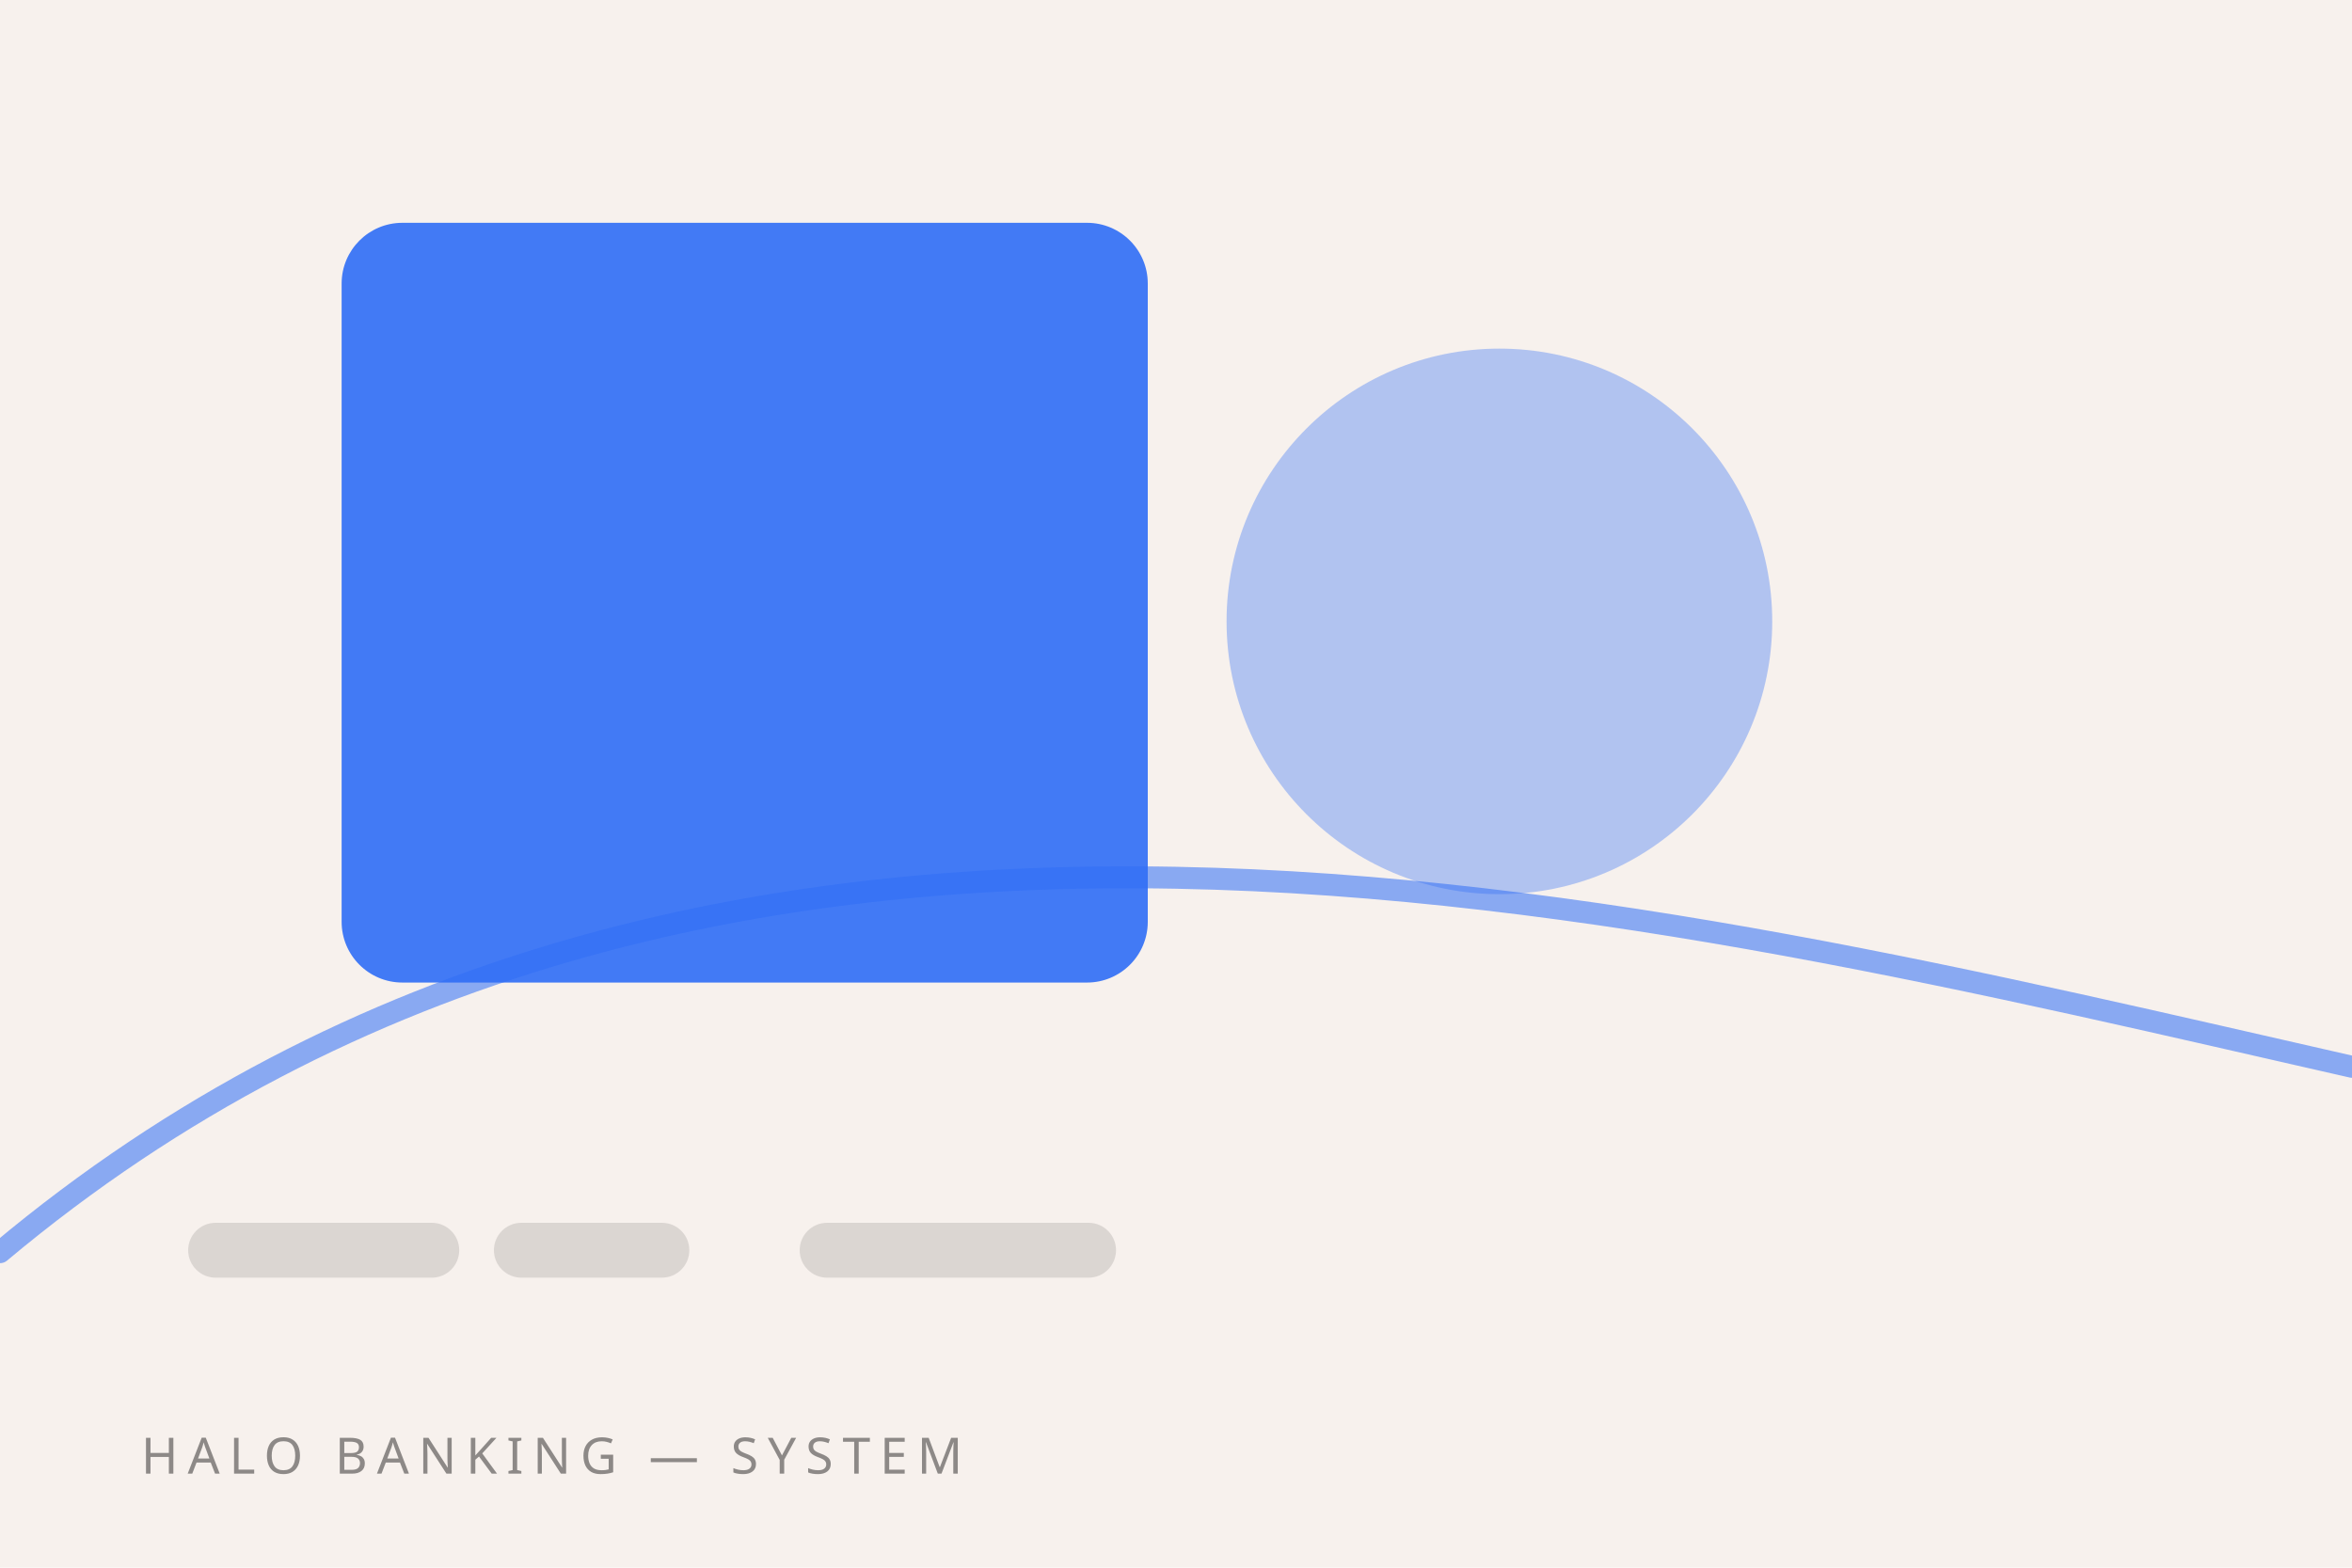
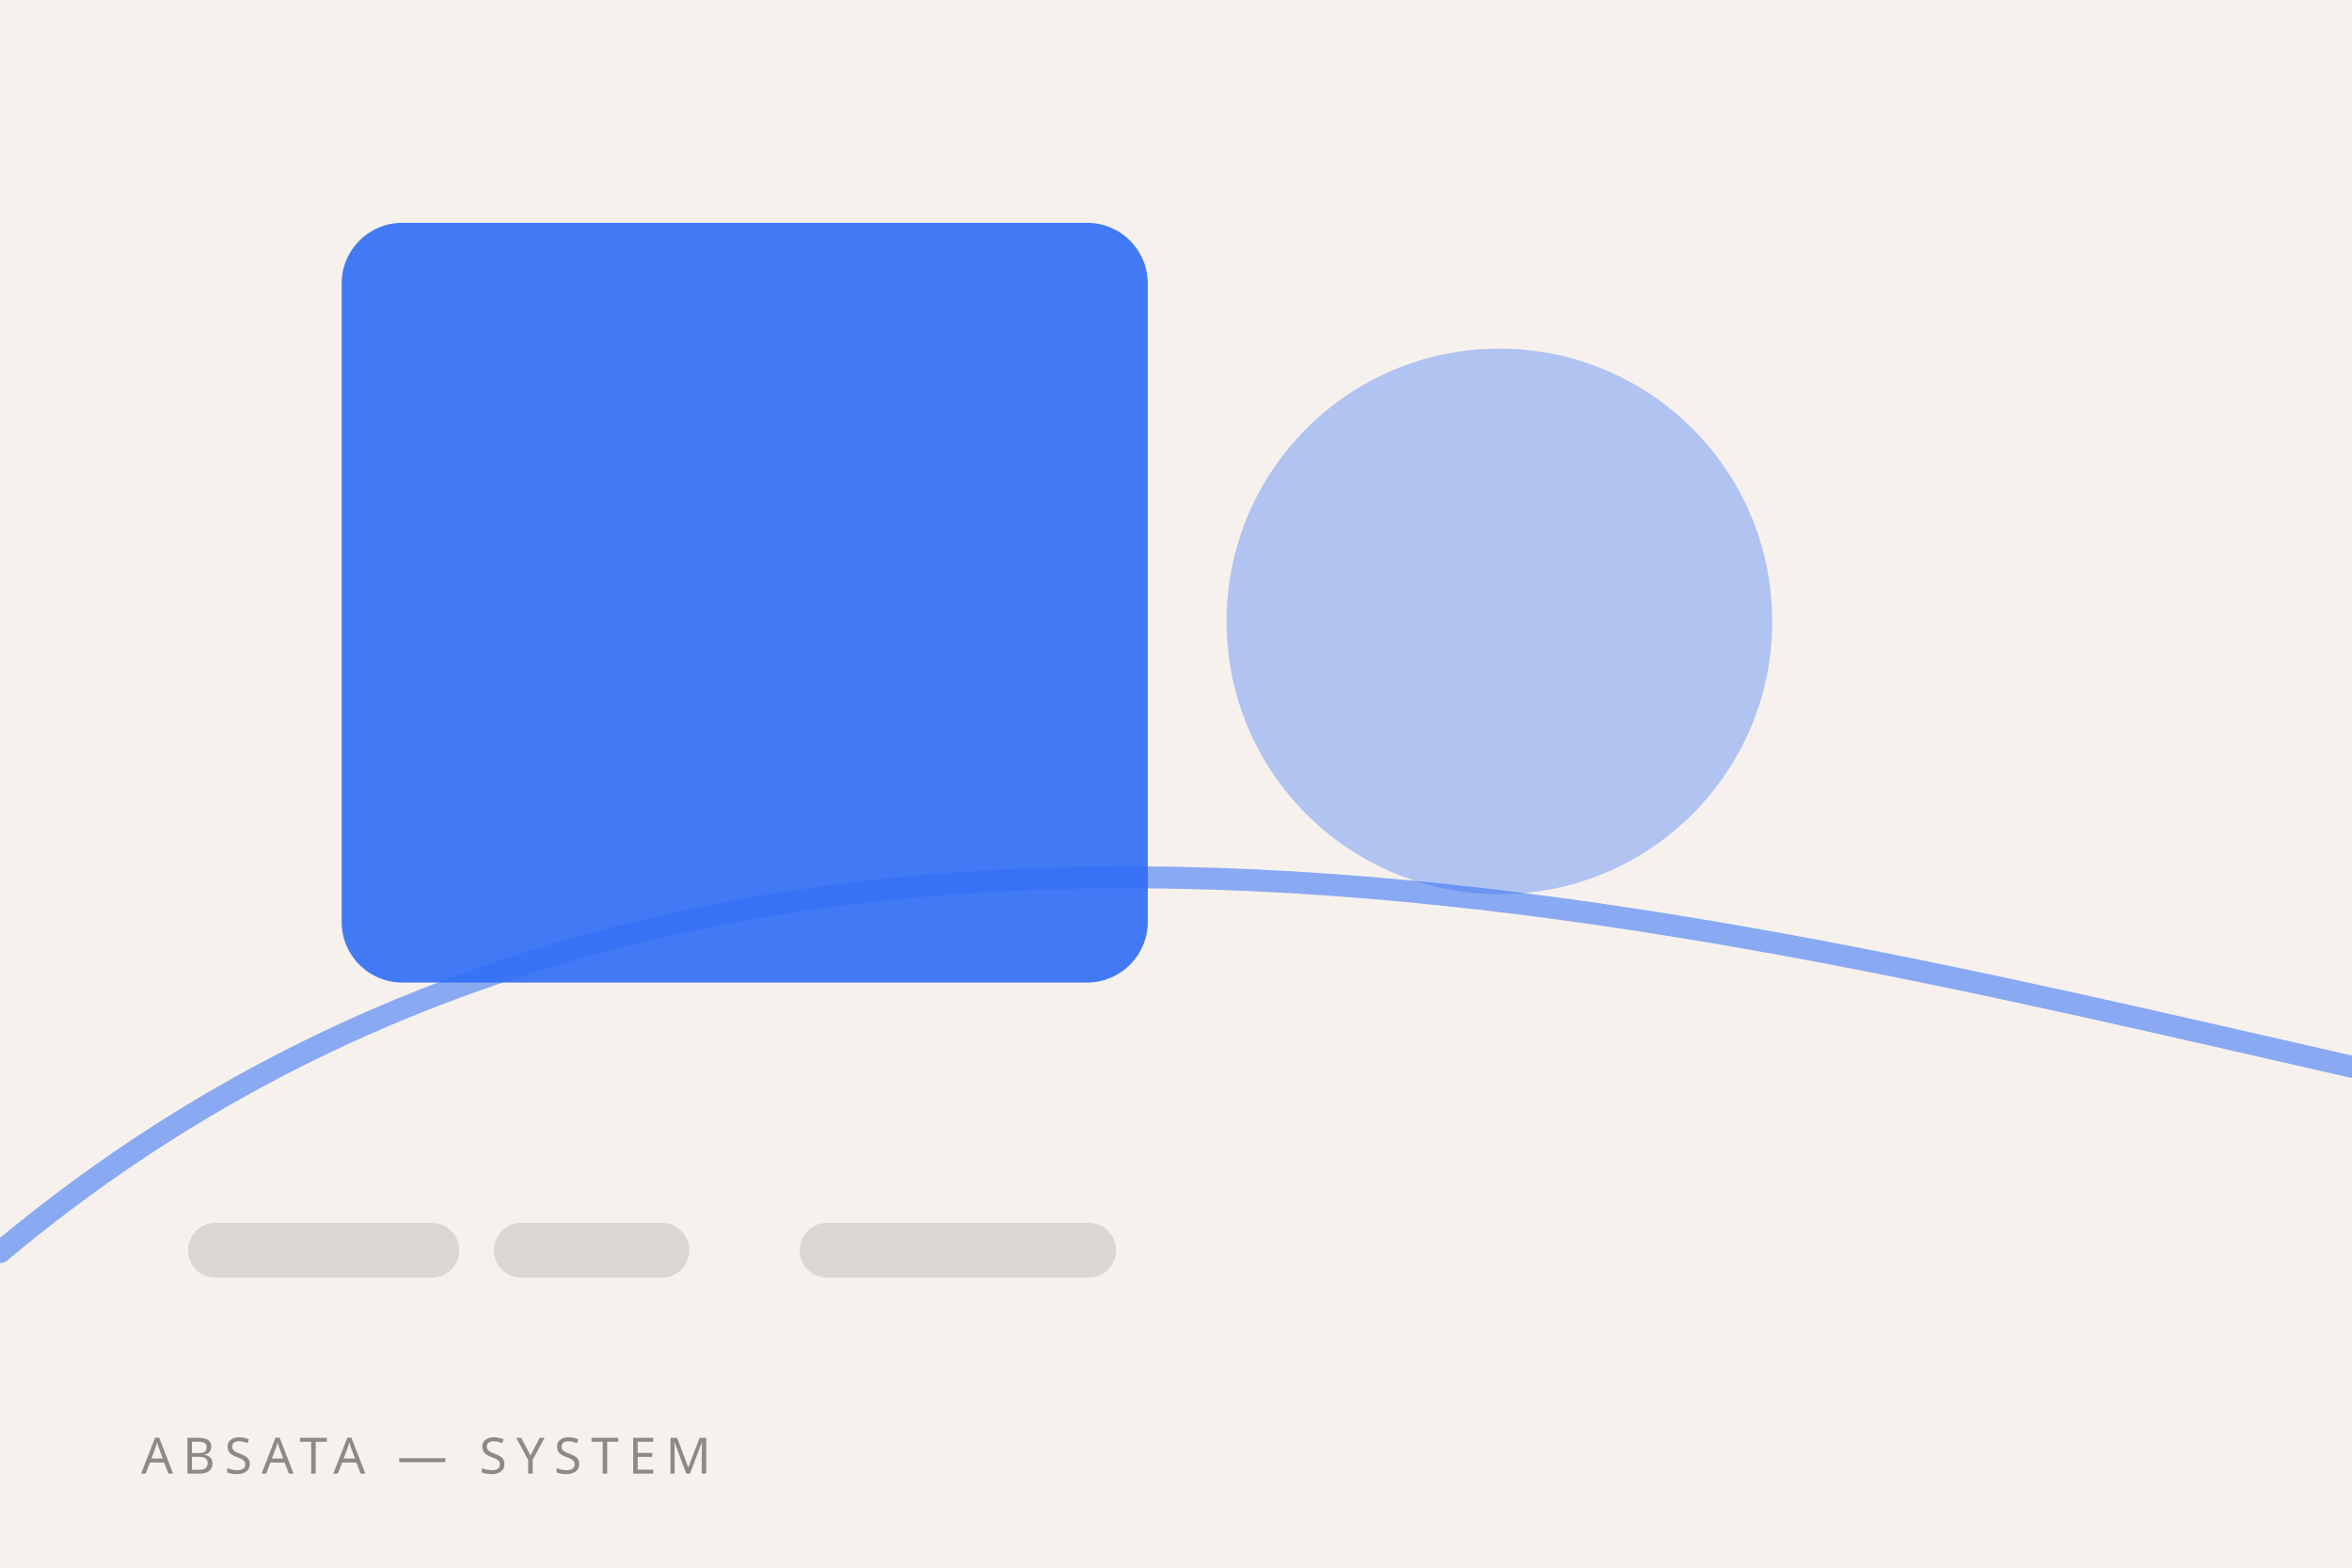
- <svg xmlns="http://www.w3.org/2000/svg" viewBox="0 0 1200 800" width="1200" height="800" role="img" aria-label="HALO BANKING — SYSTEM">
+ <svg xmlns="http://www.w3.org/2000/svg" viewBox="0 0 1200 800" width="1200" height="800" role="img" aria-label="ABSATA — SYSTEM">
  <rect width="1200" height="800" fill="#f7f1ed" />
  <rect x="174.3" y="113.7" width="411.3" height="387.7" rx="31.0" fill="#2f6df6" opacity="0.9" />
  <circle cx="765.0" cy="317.1" r="139.2" fill="#2f6df6" opacity="0.35" />
  <path d="M0 639.0 C 360.0 337.3, 840.0 462.7, 1200 544.4" fill="none" stroke="#2f6df6" stroke-width="11.2" opacity="0.55" stroke-linecap="round" />
  <rect x="96.0" y="624.0" width="138.3" height="28.0" rx="14.0" fill="#0a0a0a" opacity="0.12" />
  <rect x="252.0" y="624.0" width="99.7" height="28.0" rx="14.0" fill="#0a0a0a" opacity="0.12" />
  <rect x="408.0" y="624.0" width="161.4" height="28.0" rx="14.0" fill="#0a0a0a" opacity="0.12" />
-   <text x="72.0" y="752.0" font-family="system-ui, sans-serif" font-size="25.6" letter-spacing="4.8" fill="#0a0a0a" opacity="0.45">HALO BANKING — SYSTEM</text>
+   <text x="72.0" y="752.0" font-family="system-ui, sans-serif" font-size="25.6" letter-spacing="4.8" fill="#0a0a0a" opacity="0.45">ABSATA — SYSTEM</text>
</svg>
